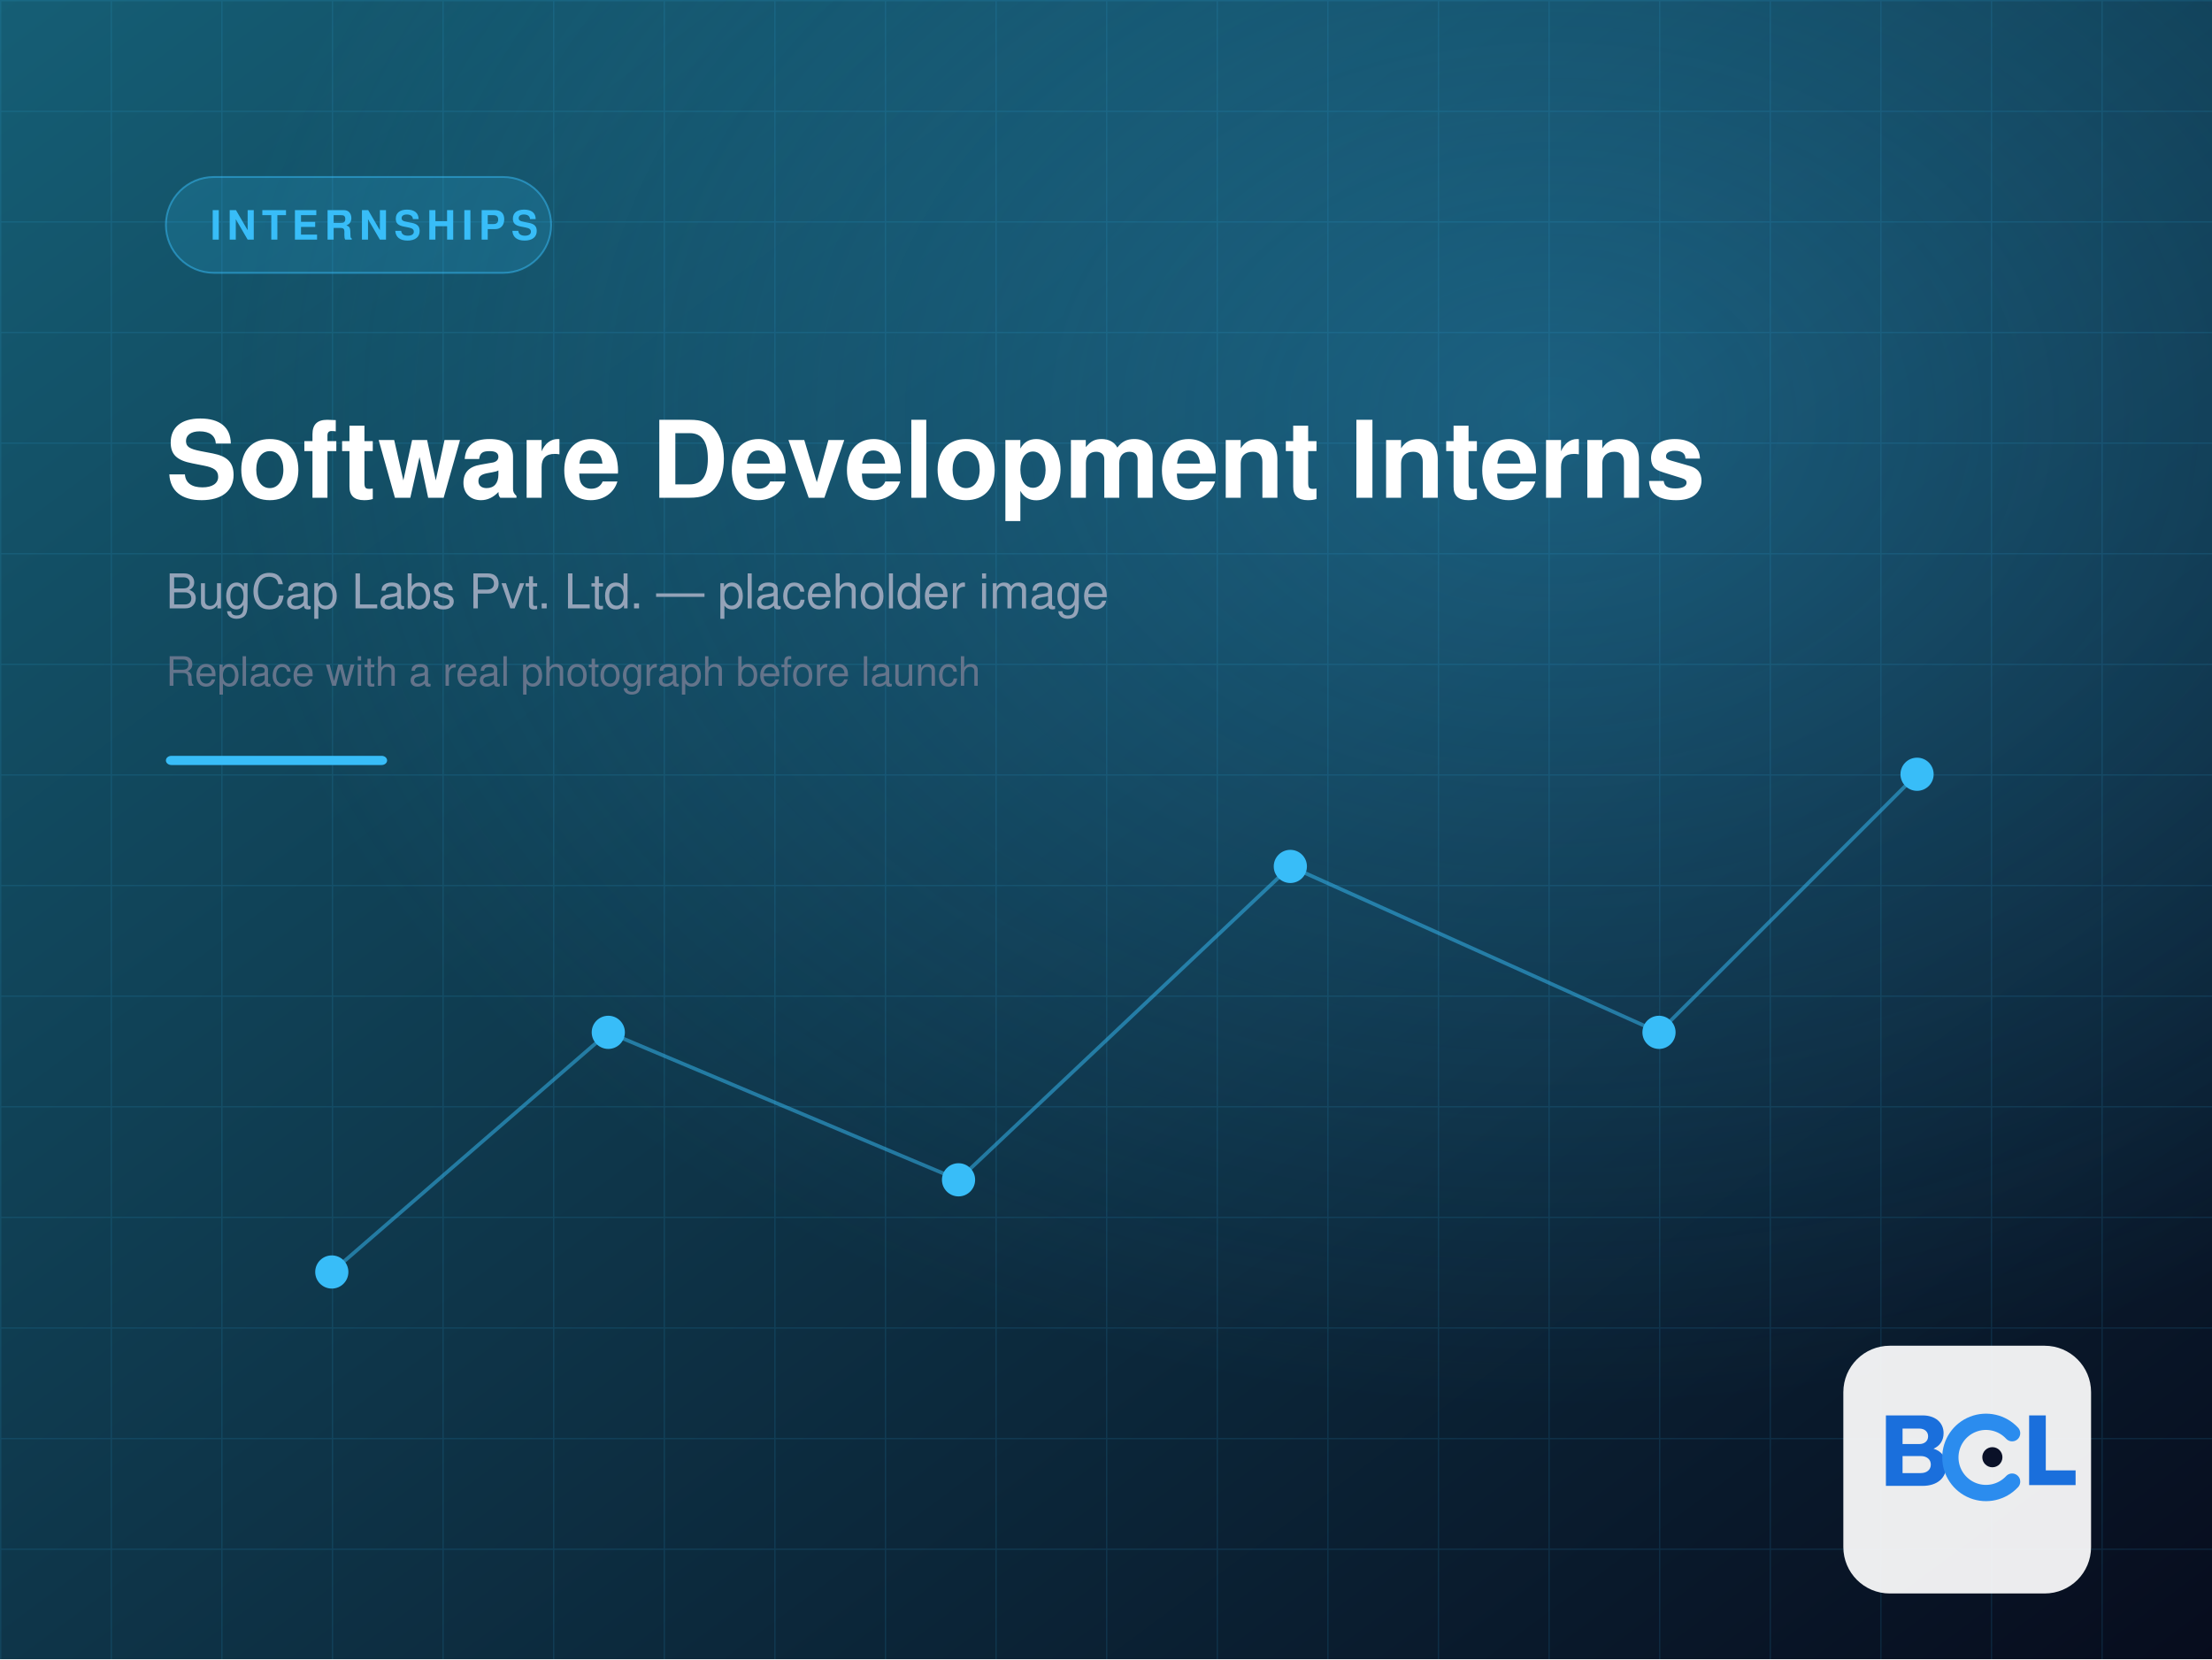
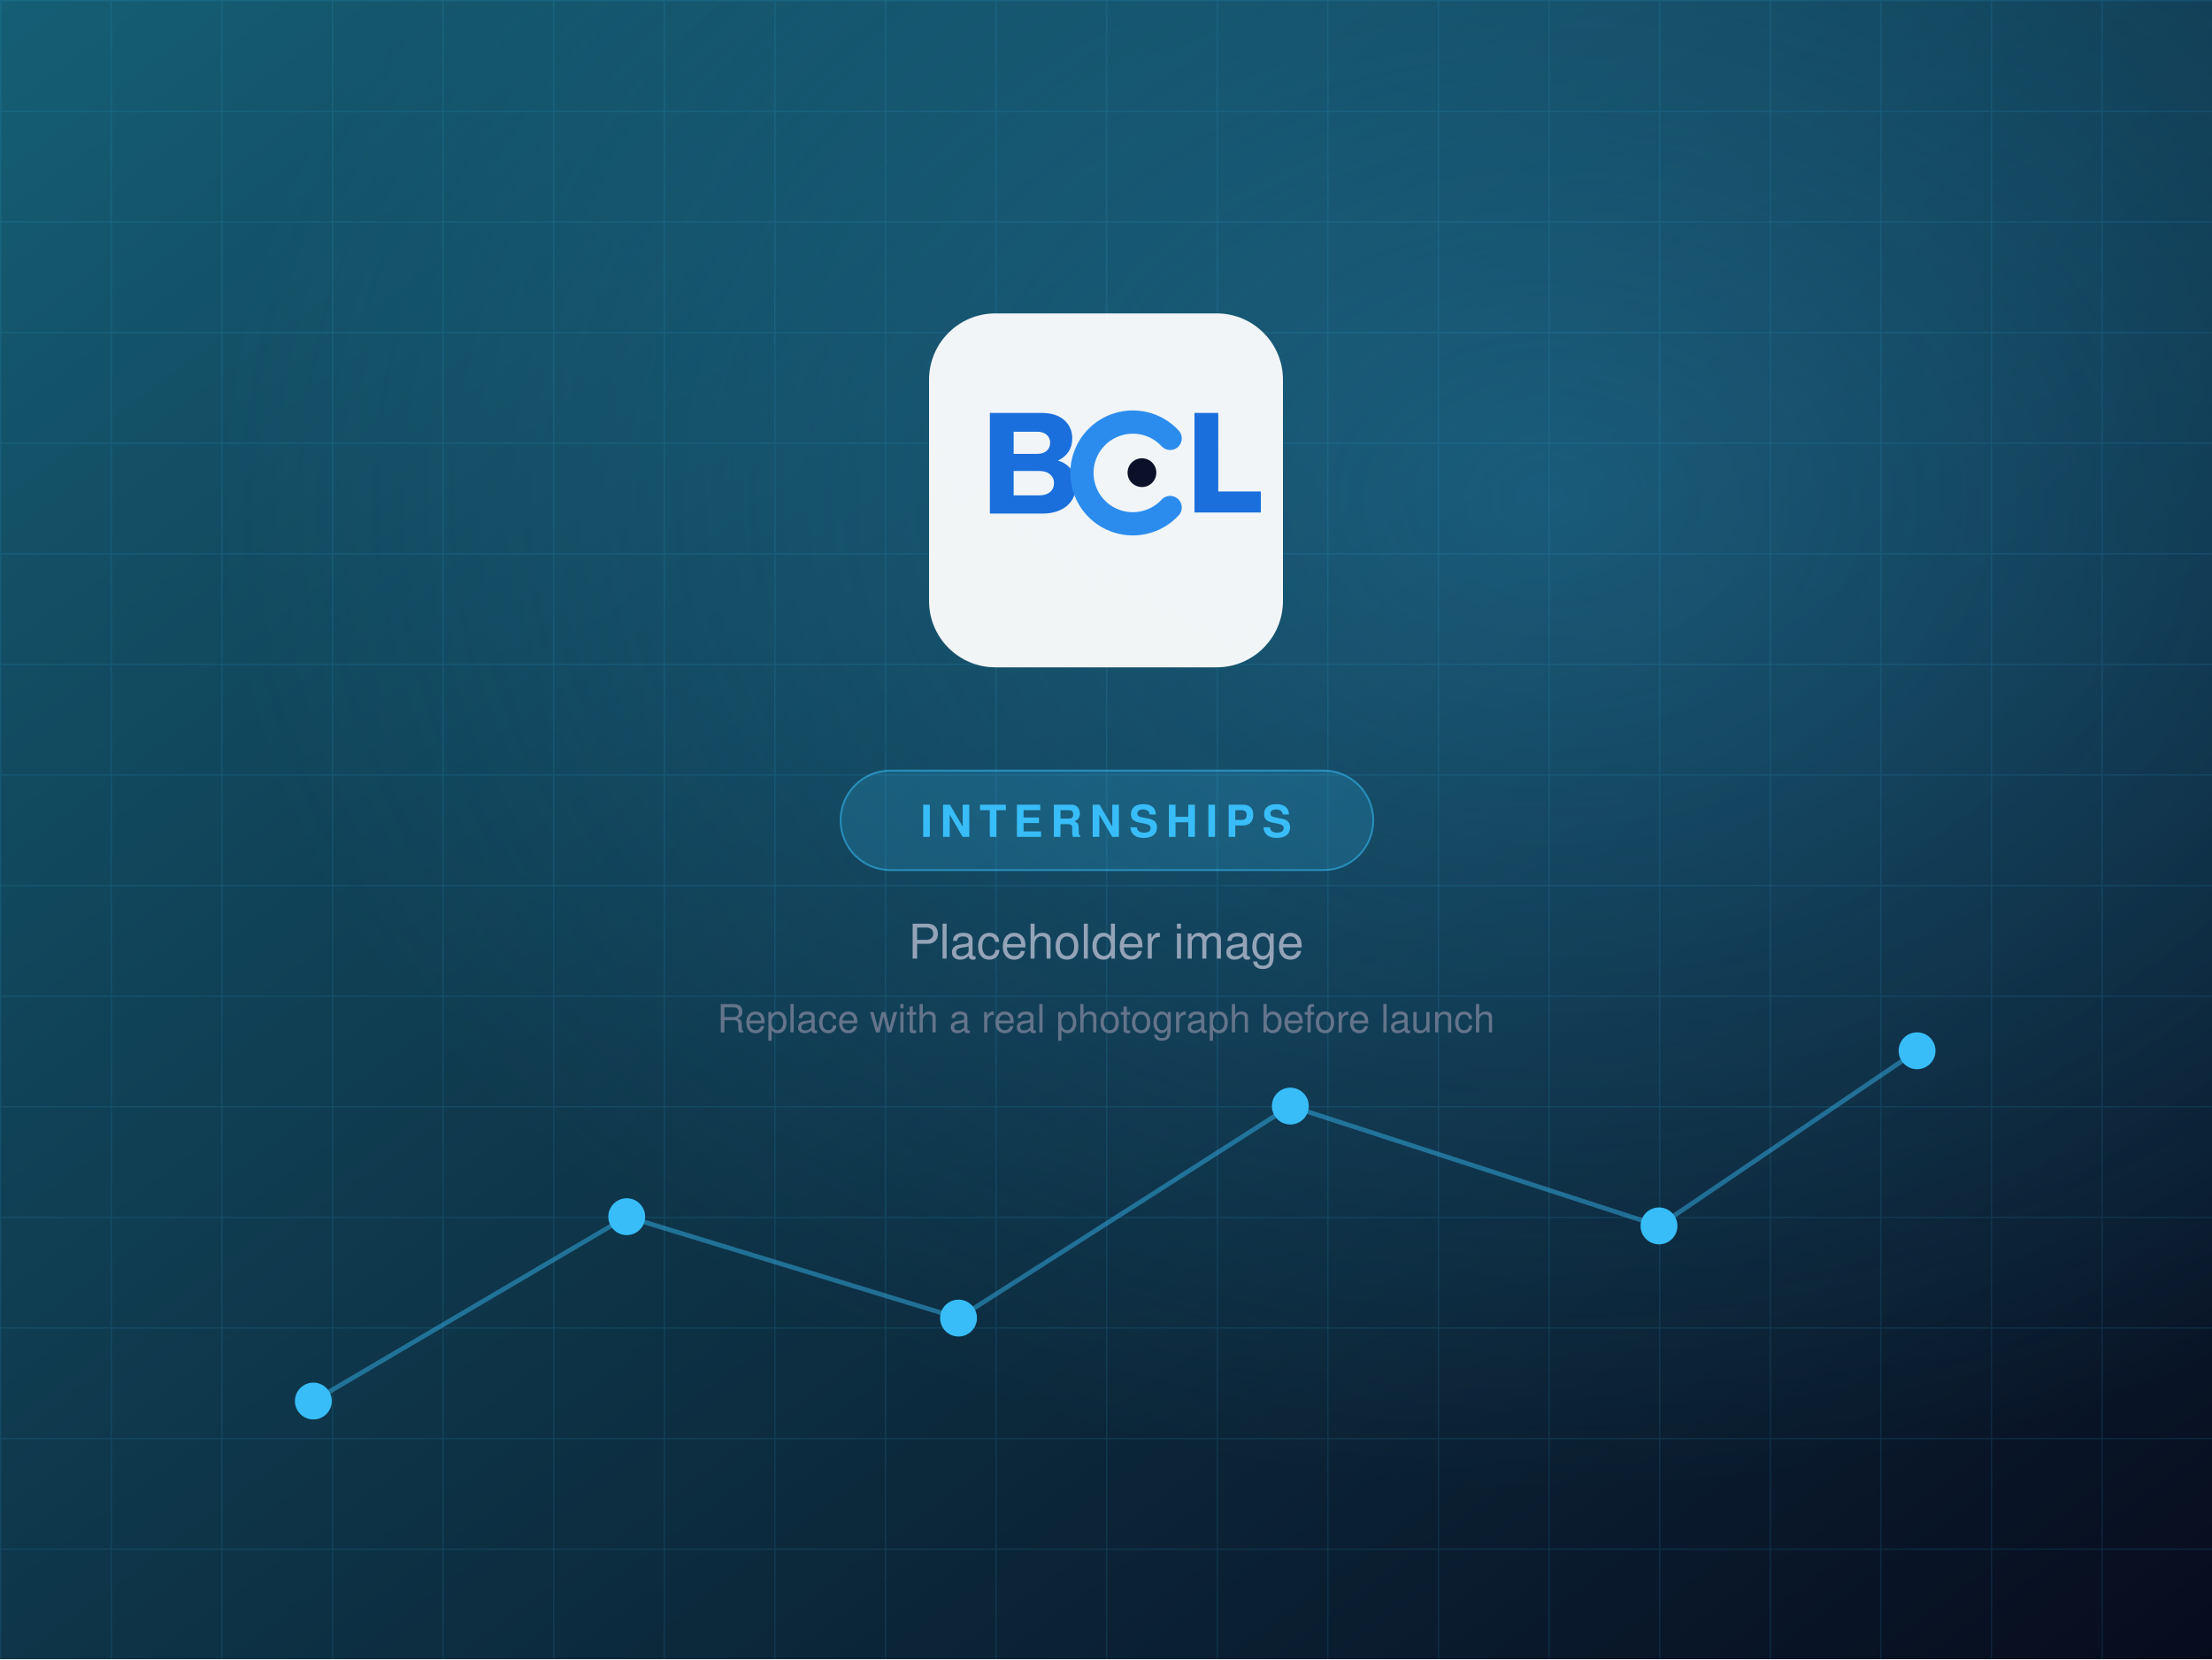
- <svg xmlns="http://www.w3.org/2000/svg" width="1200" height="900" viewBox="0 0 1200 900" role="img" aria-label="Software Development Interns — placeholder image">
+ <svg xmlns="http://www.w3.org/2000/svg" width="1200" height="900" viewBox="0 0 1200 900" role="img" aria-label="Internships placeholder image">
  <defs>
    <linearGradient id="bg2" x1="0" y1="0" x2="1" y2="1">
      <stop offset="0%" stop-color="#155e75" />
      <stop offset="100%" stop-color="#070c1d" />
    </linearGradient>
    <pattern id="grid2" width="60" height="60" patternUnits="userSpaceOnUse">
      <path d="M60 0H0V60" fill="none" stroke="#38bdf8" stroke-opacity="0.12" stroke-width="1.5" />
    </pattern>
-     <radialGradient id="glow2" cx="0.7" cy="0.25" r="0.6">
-       <stop offset="0%" stop-color="#38bdf8" stop-opacity="0.3" />
+     <radialGradient id="glow2" cx="0.7" cy="0.3" r="0.6">
+       <stop offset="0%" stop-color="#38bdf8" stop-opacity="0.28" />
      <stop offset="100%" stop-color="#38bdf8" stop-opacity="0" />
    </radialGradient>
  </defs>
  <rect width="1200" height="900" fill="url(#bg2)" />
  <rect width="1200" height="900" fill="url(#grid2)" />
  <rect width="1200" height="900" fill="url(#glow2)" />
-   <g opacity="0.5" stroke="#38bdf8" stroke-width="2" fill="none">
-     <path d="M180 690 L330 560 L520 640 L700 470 L900 560 L1040 420" />
+   <g opacity="0.45" stroke="#38bdf8" stroke-width="2.5" fill="none">
+     <path d="M170 760 L340 660 L520 715 L700 600 L900 665 L1040 570" />
  </g>
  <g fill="#38bdf8">
-     <circle cx="180" cy="690" r="9" />
-     <circle cx="330" cy="560" r="9" />
-     <circle cx="520" cy="640" r="9" />
-     <circle cx="700" cy="470" r="9" />
-     <circle cx="900" cy="560" r="9" />
-     <circle cx="1040" cy="420" r="9" />
+     <circle cx="170" cy="760" r="10" />
+     <circle cx="340" cy="660" r="10" />
+     <circle cx="520" cy="715" r="10" />
+     <circle cx="700" cy="600" r="10" />
+     <circle cx="900" cy="665" r="10" />
+     <circle cx="1040" cy="570" r="10" />
  </g>
-   <rect x="90" y="96" width="209" height="52" rx="26" fill="#38bdf8" fill-opacity="0.16" stroke="#38bdf8" stroke-opacity="0.5" />
-   <text x="114" y="130" font-family="Segoe UI, Helvetica, Arial, sans-serif" font-size="22" font-weight="600" letter-spacing="3" fill="#38bdf8">INTERNSHIPS</text>
-   <text x="90" y="270" font-family="Poppins, Segoe UI, Helvetica, Arial, sans-serif" font-size="58" font-weight="700" fill="#ffffff">Software Development Interns</text>
-   <text x="90" y="330" font-family="Segoe UI, Helvetica, Arial, sans-serif" font-size="26" fill="#94a3b8">BugCap Labs Pvt. Ltd. — placeholder image</text>
-   <text x="90" y="372" font-family="Segoe UI, Helvetica, Arial, sans-serif" font-size="22" fill="#64748b">Replace with a real photograph before launch</text>
-   <rect x="90" y="410" width="120" height="5" rx="3" fill="#38bdf8" />
-   <g transform="translate(1000 730) scale(2.1)">
-     <rect width="64" height="64" rx="12" fill="#ffffff" fill-opacity="0.92" />
+   <g transform="translate(504 170) scale(3)">
+     <rect width="64" height="64" rx="12" fill="#ffffff" fill-opacity="0.94" />
    <path d="M11 18h9.5c3.2 0 5.4 1.8 5.4 4.6 0 1.9-1 3.3-2.6 4 2 .6 3.3 2.2 3.3 4.4 0 3.2-2.4 5.2-6.1 5.2H11V18Zm4.3 3.4v4h4.3c1.4 0 2.3-.8 2.3-2s-.9-2-2.3-2h-4.3Zm0 7.1v4.4h4.7c1.6 0 2.6-.9 2.6-2.2 0-1.3-1-2.2-2.6-2.2h-4.7Z" fill="#1a6fdc" />
    <path d="M43.6 22.6a9.2 9.2 0 1 0 0 12.5" stroke="#2b8cee" stroke-width="4.2" stroke-linecap="round" fill="none" />
    <path d="M48 18h4.3v14.2H60V36H48V18Z" fill="#1a6fdc" />
    <circle cx="38.5" cy="28.8" r="2.6" fill="#0a1128" />
  </g>
+   <rect x="456" y="418" width="289" height="54" rx="27" fill="#38bdf8" fill-opacity="0.18" stroke="#38bdf8" stroke-opacity="0.55" />
+   <text x="600" y="454" text-anchor="middle" font-family="Segoe UI, Helvetica, Arial, sans-serif" font-size="24" font-weight="600" letter-spacing="4" fill="#38bdf8">INTERNSHIPS</text>
+   <text x="600" y="520" text-anchor="middle" font-family="Segoe UI, Helvetica, Arial, sans-serif" font-size="26" fill="#94a3b8">Placeholder image</text>
+   <text x="600" y="560" text-anchor="middle" font-family="Segoe UI, Helvetica, Arial, sans-serif" font-size="21" fill="#64748b">Replace with a real photograph before launch</text>
</svg>
